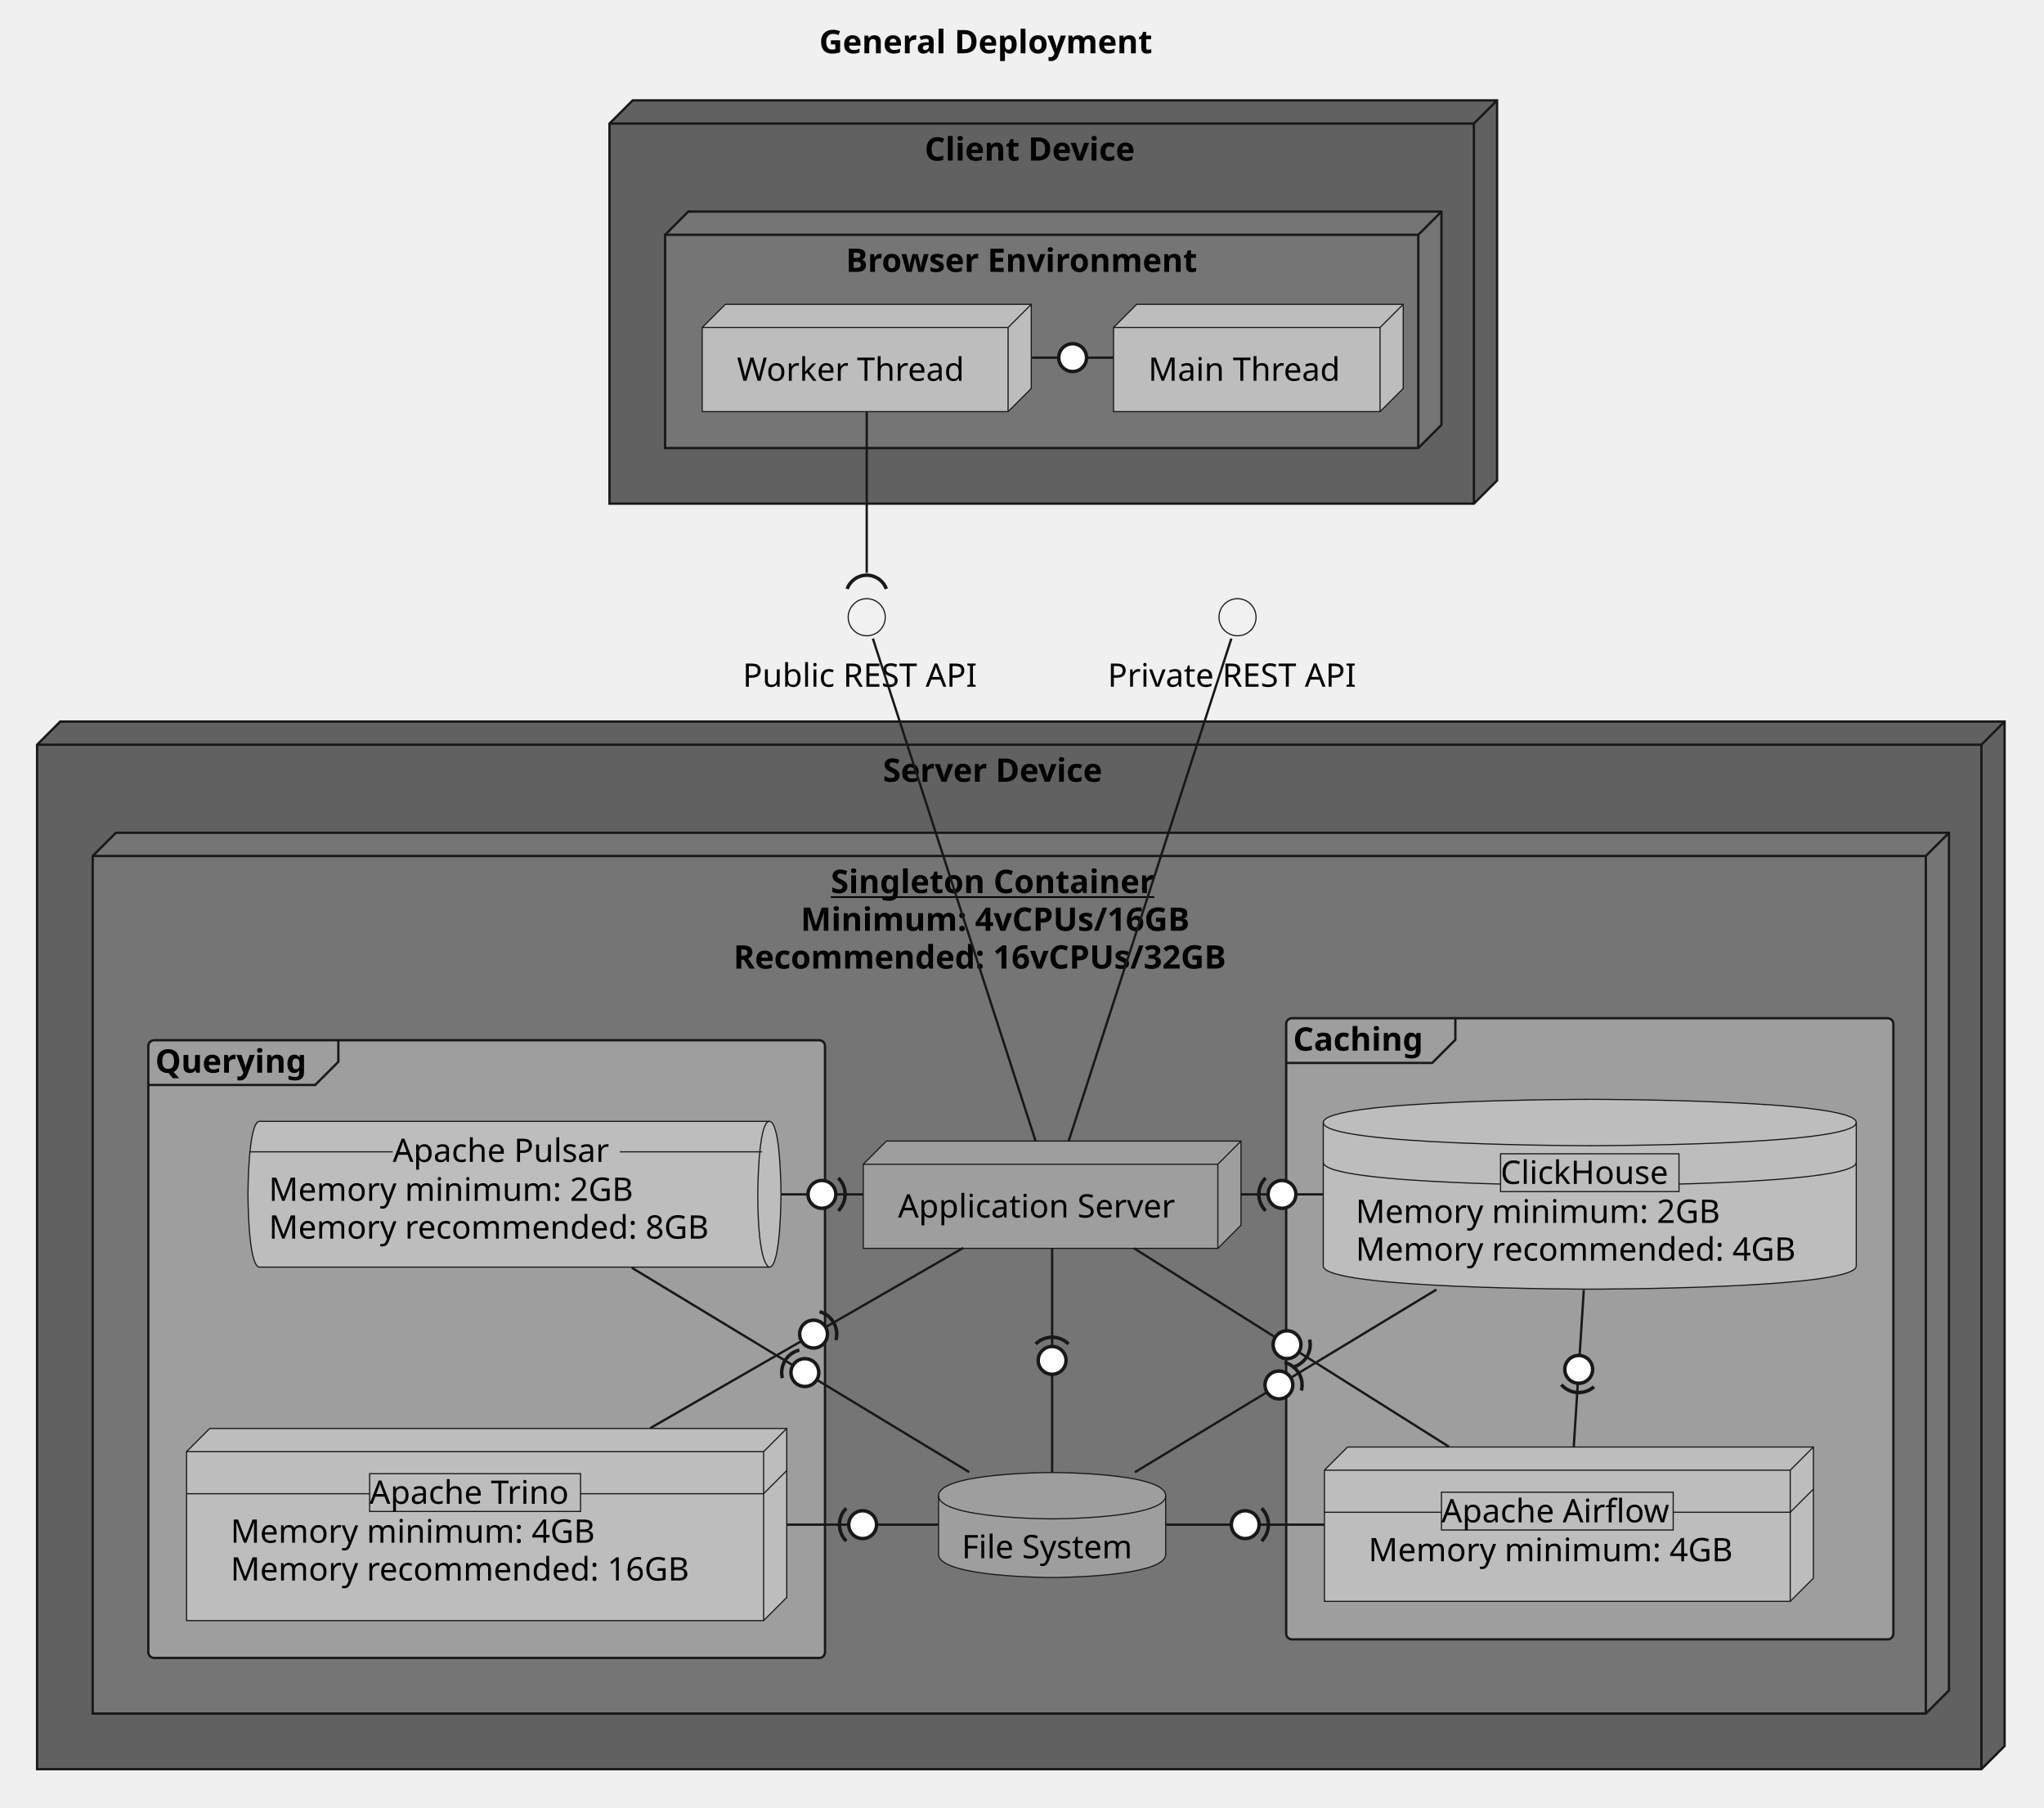
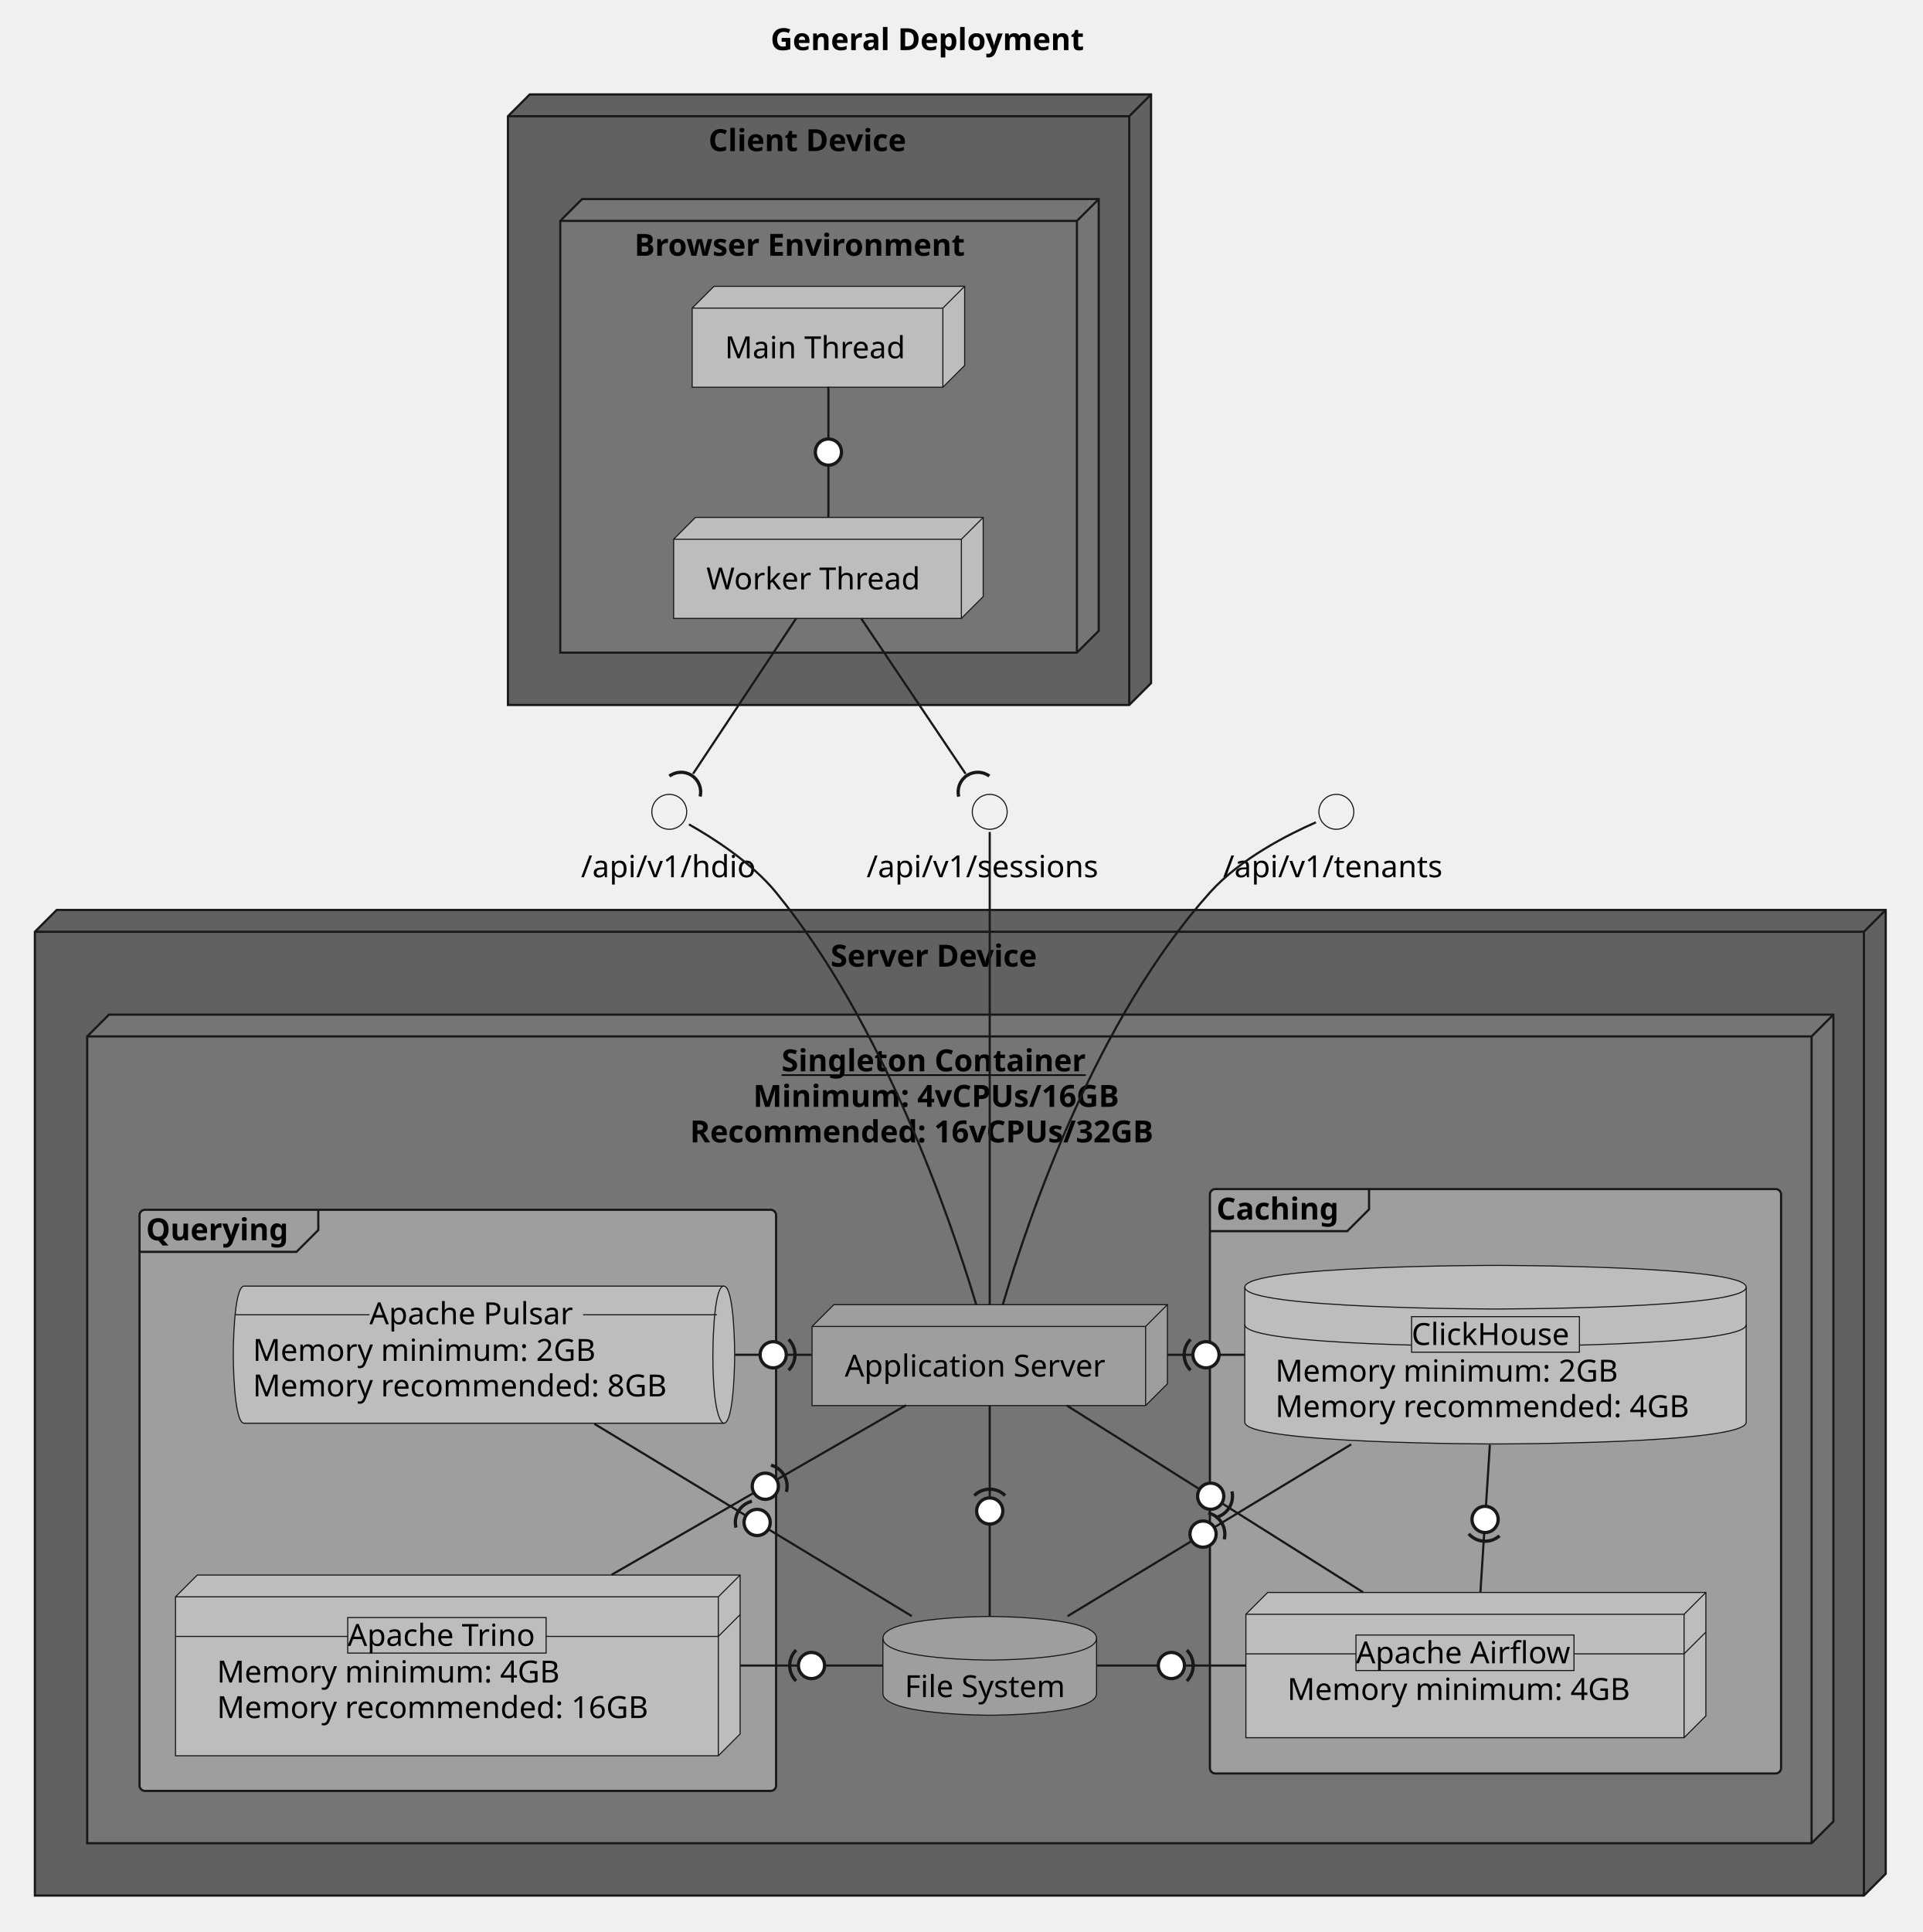
- <svg xmlns="http://www.w3.org/2000/svg" xmlns:xlink="http://www.w3.org/1999/xlink" contentStyleType="text/css" height="780px" preserveAspectRatio="none" style="width:882px;height:780px;background:#FFFFFF;" version="1.1" viewBox="0 0 882 780" width="882px" zoomAndPan="magnify">
+ <svg xmlns="http://www.w3.org/2000/svg" xmlns:xlink="http://www.w3.org/1999/xlink" contentStyleType="text/css" height="886px" preserveAspectRatio="none" style="width:882px;height:886px;background:#FFFFFF;" version="1.1" viewBox="0 0 882 886" width="882px" zoomAndPan="magnify">
  <defs />
  <g>
    <text fill="#000000" font-family="sans-serif" font-size="14" font-weight="bold" lengthAdjust="spacing" textLength="161" x="353.5" y="22.995">General Deployment</text>
    <g id="cluster_Client_Device">
-       <polygon fill="#616161" points="263,53.297,273,43.297,646,43.297,646,207.297,636,217.297,263,217.297,263,53.297" style="stroke:#181818;stroke-width:1.0;" />
-       <line style="stroke:#181818;stroke-width:1.0;" x1="636" x2="646" y1="53.297" y2="43.297" />
-       <line style="stroke:#181818;stroke-width:1.0;" x1="263" x2="636" y1="53.297" y2="53.297" />
-       <line style="stroke:#181818;stroke-width:1.0;" x1="636" x2="636" y1="53.297" y2="217.297" />
-       <text fill="#000000" font-family="sans-serif" font-size="14" font-weight="bold" lengthAdjust="spacing" textLength="103" x="399" y="69.292">Client Device</text>
+       <polygon fill="#616161" points="233,53.297,243,43.297,528,43.297,528,313.297,518,323.297,233,323.297,233,53.297" style="stroke:#181818;stroke-width:1.0;" />
+       <line style="stroke:#181818;stroke-width:1.0;" x1="518" x2="528" y1="53.297" y2="43.297" />
+       <line style="stroke:#181818;stroke-width:1.0;" x1="233" x2="518" y1="53.297" y2="53.297" />
+       <line style="stroke:#181818;stroke-width:1.0;" x1="518" x2="518" y1="53.297" y2="323.297" />
+       <text fill="#000000" font-family="sans-serif" font-size="14" font-weight="bold" lengthAdjust="spacing" textLength="103" x="325" y="69.292">Client Device</text>
    </g>
    <g id="cluster_Browser_Environment">
-       <polygon fill="#757575" points="287,101.297,297,91.297,622,91.297,622,183.297,612,193.297,287,193.297,287,101.297" style="stroke:#181818;stroke-width:1.0;" />
-       <line style="stroke:#181818;stroke-width:1.0;" x1="612" x2="622" y1="101.297" y2="91.297" />
-       <line style="stroke:#181818;stroke-width:1.0;" x1="287" x2="612" y1="101.297" y2="101.297" />
-       <line style="stroke:#181818;stroke-width:1.0;" x1="612" x2="612" y1="101.297" y2="193.297" />
-       <text fill="#000000" font-family="sans-serif" font-size="14" font-weight="bold" lengthAdjust="spacing" textLength="171" x="365" y="117.292">Browser Environment</text>
+       <polygon fill="#757575" points="257,101.297,267,91.297,504,91.297,504,289.297,494,299.297,257,299.297,257,101.297" style="stroke:#181818;stroke-width:1.0;" />
+       <line style="stroke:#181818;stroke-width:1.0;" x1="494" x2="504" y1="101.297" y2="91.297" />
+       <line style="stroke:#181818;stroke-width:1.0;" x1="257" x2="494" y1="101.297" y2="101.297" />
+       <line style="stroke:#181818;stroke-width:1.0;" x1="494" x2="494" y1="101.297" y2="299.297" />
+       <text fill="#000000" font-family="sans-serif" font-size="14" font-weight="bold" lengthAdjust="spacing" textLength="171" x="291" y="117.292">Browser Environment</text>
    </g>
    <g id="cluster_Server_Device">
-       <polygon fill="#616161" points="16,321.297,26,311.297,865,311.297,865,753.297,855,763.297,16,763.297,16,321.297" style="stroke:#181818;stroke-width:1.0;" />
-       <line style="stroke:#181818;stroke-width:1.0;" x1="855" x2="865" y1="321.297" y2="311.297" />
-       <line style="stroke:#181818;stroke-width:1.0;" x1="16" x2="855" y1="321.297" y2="321.297" />
-       <line style="stroke:#181818;stroke-width:1.0;" x1="855" x2="855" y1="321.297" y2="763.297" />
-       <text fill="#000000" font-family="sans-serif" font-size="14" font-weight="bold" lengthAdjust="spacing" textLength="111" x="381" y="337.292">Server Device</text>
+       <polygon fill="#616161" points="16,427.297,26,417.297,865,417.297,865,859.297,855,869.297,16,869.297,16,427.297" style="stroke:#181818;stroke-width:1.0;" />
+       <line style="stroke:#181818;stroke-width:1.0;" x1="855" x2="865" y1="427.297" y2="417.297" />
+       <line style="stroke:#181818;stroke-width:1.0;" x1="16" x2="855" y1="427.297" y2="427.297" />
+       <line style="stroke:#181818;stroke-width:1.0;" x1="855" x2="855" y1="427.297" y2="869.297" />
+       <text fill="#000000" font-family="sans-serif" font-size="14" font-weight="bold" lengthAdjust="spacing" textLength="111" x="381" y="443.292">Server Device</text>
    </g>
    <g id="cluster_Singleton_Container">
-       <polygon fill="#757575" points="40,369.297,50,359.297,841,359.297,841,729.297,831,739.297,40,739.297,40,369.297" style="stroke:#181818;stroke-width:1.0;" />
-       <line style="stroke:#181818;stroke-width:1.0;" x1="831" x2="841" y1="369.297" y2="359.297" />
-       <line style="stroke:#181818;stroke-width:1.0;" x1="40" x2="831" y1="369.297" y2="369.297" />
-       <line style="stroke:#181818;stroke-width:1.0;" x1="831" x2="831" y1="369.297" y2="739.297" />
-       <text fill="#000000" font-family="sans-serif" font-size="14" font-weight="bold" lengthAdjust="spacing" text-decoration="underline" textLength="156" x="358.5" y="385.292">Singleton Container</text>
-       <text fill="#000000" font-family="sans-serif" font-size="14" font-weight="bold" lengthAdjust="spacing" textLength="187" x="345.5" y="401.589">Minimum: 4vCPUs/16GB</text>
-       <text fill="#000000" font-family="sans-serif" font-size="14" font-weight="bold" lengthAdjust="spacing" textLength="245" x="316.5" y="417.886">Recommended: 16vCPUs/32GB</text>
+       <polygon fill="#757575" points="40,475.297,50,465.297,841,465.297,841,835.297,831,845.297,40,845.297,40,475.297" style="stroke:#181818;stroke-width:1.0;" />
+       <line style="stroke:#181818;stroke-width:1.0;" x1="831" x2="841" y1="475.297" y2="465.297" />
+       <line style="stroke:#181818;stroke-width:1.0;" x1="40" x2="831" y1="475.297" y2="475.297" />
+       <line style="stroke:#181818;stroke-width:1.0;" x1="831" x2="831" y1="475.297" y2="845.297" />
+       <text fill="#000000" font-family="sans-serif" font-size="14" font-weight="bold" lengthAdjust="spacing" text-decoration="underline" textLength="156" x="358.5" y="491.292">Singleton Container</text>
+       <text fill="#000000" font-family="sans-serif" font-size="14" font-weight="bold" lengthAdjust="spacing" textLength="187" x="345.5" y="507.589">Minimum: 4vCPUs/16GB</text>
+       <text fill="#000000" font-family="sans-serif" font-size="14" font-weight="bold" lengthAdjust="spacing" textLength="245" x="316.5" y="523.886">Recommended: 16vCPUs/32GB</text>
    </g>
    <g id="cluster_Querying">
-       <rect fill="#9E9E9E" height="266.5" rx="2.5" ry="2.5" style="stroke:#181818;stroke-width:1.0;" width="292" x="64" y="448.797" />
-       <path d="M146,448.797 L146,458.094 L136,468.094 L64,468.094 " fill="none" style="stroke:#181818;stroke-width:1.0;" />
-       <text fill="#000000" font-family="sans-serif" font-size="14" font-weight="bold" lengthAdjust="spacing" textLength="72" x="67" y="462.792">Querying</text>
+       <rect fill="#9E9E9E" height="266.5" rx="2.5" ry="2.5" style="stroke:#181818;stroke-width:1.0;" width="292" x="64" y="554.797" />
+       <path d="M146,554.797 L146,564.094 L136,574.094 L64,574.094 " fill="none" style="stroke:#181818;stroke-width:1.0;" />
+       <text fill="#000000" font-family="sans-serif" font-size="14" font-weight="bold" lengthAdjust="spacing" textLength="72" x="67" y="568.792">Querying</text>
    </g>
    <g id="cluster_Caching">
-       <rect fill="#9E9E9E" height="268" rx="2.5" ry="2.5" style="stroke:#181818;stroke-width:1.0;" width="262" x="555" y="439.297" />
-       <path d="M628,439.297 L628,448.594 L618,458.594 L555,458.594 " fill="none" style="stroke:#181818;stroke-width:1.0;" />
-       <text fill="#000000" font-family="sans-serif" font-size="14" font-weight="bold" lengthAdjust="spacing" textLength="63" x="558" y="453.292">Caching</text>
+       <rect fill="#9E9E9E" height="268" rx="2.5" ry="2.5" style="stroke:#181818;stroke-width:1.0;" width="262" x="555" y="545.297" />
+       <path d="M628,545.297 L628,554.594 L618,564.594 L555,564.594 " fill="none" style="stroke:#181818;stroke-width:1.0;" />
+       <text fill="#000000" font-family="sans-serif" font-size="14" font-weight="bold" lengthAdjust="spacing" textLength="63" x="558" y="559.292">Caching</text>
    </g>
    <g id="elem_Main_Thread">
-       <polygon fill="#BDBDBD" points="480.5,141.297,490.5,131.297,605.5,131.297,605.5,167.594,595.5,177.594,480.5,177.594,480.5,141.297" style="stroke:#181818;stroke-width:0.5;" />
-       <line style="stroke:#181818;stroke-width:0.5;" x1="595.5" x2="605.5" y1="141.297" y2="131.297" />
-       <line style="stroke:#181818;stroke-width:0.5;" x1="480.5" x2="595.5" y1="141.297" y2="141.297" />
-       <line style="stroke:#181818;stroke-width:0.5;" x1="595.5" x2="595.5" y1="141.297" y2="177.594" />
-       <text fill="#000000" font-family="sans-serif" font-size="14" lengthAdjust="spacing" textLength="85" x="495.5" y="164.292">Main Thread</text>
+       <polygon fill="#BDBDBD" points="317.5,141.297,327.5,131.297,442.5,131.297,442.5,167.594,432.5,177.594,317.5,177.594,317.5,141.297" style="stroke:#181818;stroke-width:0.5;" />
+       <line style="stroke:#181818;stroke-width:0.5;" x1="432.5" x2="442.5" y1="141.297" y2="131.297" />
+       <line style="stroke:#181818;stroke-width:0.5;" x1="317.5" x2="432.5" y1="141.297" y2="141.297" />
+       <line style="stroke:#181818;stroke-width:0.5;" x1="432.5" x2="432.5" y1="141.297" y2="177.594" />
+       <text fill="#000000" font-family="sans-serif" font-size="14" lengthAdjust="spacing" textLength="85" x="332.5" y="164.292">Main Thread</text>
    </g>
    <g id="elem_Worker_Thread">
-       <polygon fill="#BDBDBD" points="303,141.297,313,131.297,445,131.297,445,167.594,435,177.594,303,177.594,303,141.297" style="stroke:#181818;stroke-width:0.5;" />
-       <line style="stroke:#181818;stroke-width:0.5;" x1="435" x2="445" y1="141.297" y2="131.297" />
-       <line style="stroke:#181818;stroke-width:0.5;" x1="303" x2="435" y1="141.297" y2="141.297" />
-       <line style="stroke:#181818;stroke-width:0.5;" x1="435" x2="435" y1="141.297" y2="177.594" />
-       <text fill="#000000" font-family="sans-serif" font-size="14" lengthAdjust="spacing" textLength="102" x="318" y="164.292">Worker Thread</text>
+       <polygon fill="#BDBDBD" points="309,247.297,319,237.297,451,237.297,451,273.594,441,283.594,309,283.594,309,247.297" style="stroke:#181818;stroke-width:0.5;" />
+       <line style="stroke:#181818;stroke-width:0.5;" x1="441" x2="451" y1="247.297" y2="237.297" />
+       <line style="stroke:#181818;stroke-width:0.5;" x1="309" x2="441" y1="247.297" y2="247.297" />
+       <line style="stroke:#181818;stroke-width:0.5;" x1="441" x2="441" y1="247.297" y2="283.594" />
+       <text fill="#000000" font-family="sans-serif" font-size="14" lengthAdjust="spacing" textLength="102" x="324" y="270.292">Worker Thread</text>
    </g>
    <g id="elem_Application_Server">
      <a href="./application.svg" target="_top" title="./application.svg" xlink:actuate="onRequest" xlink:href="./application.svg" xlink:show="new" xlink:title="./application.svg" xlink:type="simple">
-         <polygon fill="#9E9E9E" points="372.5,502.297,382.5,492.297,535.5,492.297,535.5,528.594,525.5,538.594,372.5,538.594,372.5,502.297" style="stroke:#181818;stroke-width:0.5;" />
-         <line style="stroke:#181818;stroke-width:0.5;" x1="525.5" x2="535.5" y1="502.297" y2="492.297" />
-         <line style="stroke:#181818;stroke-width:0.5;" x1="372.5" x2="525.5" y1="502.297" y2="502.297" />
-         <line style="stroke:#181818;stroke-width:0.5;" x1="525.5" x2="525.5" y1="502.297" y2="538.594" />
-         <text fill="#000000" font-family="sans-serif" font-size="14" lengthAdjust="spacing" textLength="123" x="387.5" y="525.292">Application Server</text>
+         <polygon fill="#9E9E9E" points="372.5,608.297,382.5,598.297,535.5,598.297,535.5,634.594,525.5,644.594,372.5,644.594,372.5,608.297" style="stroke:#181818;stroke-width:0.5;" />
+         <line style="stroke:#181818;stroke-width:0.5;" x1="525.5" x2="535.5" y1="608.297" y2="598.297" />
+         <line style="stroke:#181818;stroke-width:0.5;" x1="372.5" x2="525.5" y1="608.297" y2="608.297" />
+         <line style="stroke:#181818;stroke-width:0.5;" x1="525.5" x2="525.5" y1="608.297" y2="644.594" />
+         <text fill="#000000" font-family="sans-serif" font-size="14" lengthAdjust="spacing" textLength="123" x="387.5" y="631.292">Application Server</text>
      </a>
    </g>
    <g id="elem_File_System">
      <a href="./fs.svg" target="_top" title="./fs.svg" xlink:actuate="onRequest" xlink:href="./fs.svg" xlink:show="new" xlink:title="./fs.svg" xlink:type="simple">
-         <path d="M405,645.297 C405,635.297 454,635.297 454,635.297 C454,635.297 503,635.297 503,645.297 L503,670.594 C503,680.594 454,680.594 454,680.594 C454,680.594 405,680.594 405,670.594 L405,645.297 " fill="#9E9E9E" style="stroke:#181818;stroke-width:0.5;" />
-         <path d="M405,645.297 C405,655.297 454,655.297 454,655.297 C454,655.297 503,655.297 503,645.297 " fill="none" style="stroke:#181818;stroke-width:0.5;" />
-         <text fill="#000000" font-family="sans-serif" font-size="14" lengthAdjust="spacing" textLength="78" x="415" y="672.292">File System</text>
+         <path d="M405,751.297 C405,741.297 454,741.297 454,741.297 C454,741.297 503,741.297 503,751.297 L503,776.594 C503,786.594 454,786.594 454,786.594 C454,786.594 405,786.594 405,776.594 L405,751.297 " fill="#9E9E9E" style="stroke:#181818;stroke-width:0.5;" />
+         <path d="M405,751.297 C405,761.297 454,761.297 454,761.297 C454,761.297 503,761.297 503,751.297 " fill="none" style="stroke:#181818;stroke-width:0.5;" />
+         <text fill="#000000" font-family="sans-serif" font-size="14" lengthAdjust="spacing" textLength="78" x="415" y="778.292">File System</text>
      </a>
    </g>
    <g id="elem_Apache_Pulsar">
-       <path d="M112,483.797 L332,483.797 C337,483.797 337,515.242 337,515.242 C337,515.242 337,546.688 332,546.688 L112,546.688 C107,546.688 107,515.242 107,515.242 C107,515.242 107,483.797 112,483.797 " fill="#BDBDBD" style="stroke:#181818;stroke-width:0.5;" />
-       <path d="M332,483.797 C327,483.797 327,515.242 327,515.242 C327,546.688 332,546.688 332,546.688 " fill="none" style="stroke:#181818;stroke-width:0.5;" />
-       <text fill="#000000" font-family="sans-serif" font-size="14" lengthAdjust="spacing" textLength="161" x="116" y="518.089">Memory minimum: 2GB</text>
-       <text fill="#000000" font-family="sans-serif" font-size="14" lengthAdjust="spacing" textLength="200" x="116" y="534.386">Memory recommended: 8GB</text>
-       <line style="stroke:#181818;stroke-width:0.5;" x1="108" x2="169.455" y1="496.945" y2="496.945" />
-       <text fill="#000000" font-family="sans-serif" font-size="14" lengthAdjust="spacing" textLength="98" x="169.455" y="501.292">Apache Pulsar</text>
-       <line style="stroke:#181818;stroke-width:0.5;" x1="267.455" x2="328.909" y1="496.945" y2="496.945" />
+       <path d="M112,589.797 L332,589.797 C337,589.797 337,621.242 337,621.242 C337,621.242 337,652.688 332,652.688 L112,652.688 C107,652.688 107,621.242 107,621.242 C107,621.242 107,589.797 112,589.797 " fill="#BDBDBD" style="stroke:#181818;stroke-width:0.5;" />
+       <path d="M332,589.797 C327,589.797 327,621.242 327,621.242 C327,652.688 332,652.688 332,652.688 " fill="none" style="stroke:#181818;stroke-width:0.5;" />
+       <text fill="#000000" font-family="sans-serif" font-size="14" lengthAdjust="spacing" textLength="161" x="116" y="624.089">Memory minimum: 2GB</text>
+       <text fill="#000000" font-family="sans-serif" font-size="14" lengthAdjust="spacing" textLength="200" x="116" y="640.386">Memory recommended: 8GB</text>
+       <line style="stroke:#181818;stroke-width:0.5;" x1="108" x2="169.455" y1="602.945" y2="602.945" />
+       <text fill="#000000" font-family="sans-serif" font-size="14" lengthAdjust="spacing" textLength="98" x="169.455" y="607.292">Apache Pulsar</text>
+       <line style="stroke:#181818;stroke-width:0.5;" x1="267.455" x2="328.909" y1="602.945" y2="602.945" />
    </g>
    <g id="elem_Apache_Trino">
-       <polygon fill="#BDBDBD" points="80.5,626.297,90.5,616.297,339.5,616.297,339.5,689.188,329.5,699.188,80.5,699.188,80.5,626.297" style="stroke:#181818;stroke-width:0.5;" />
-       <line style="stroke:#181818;stroke-width:0.5;" x1="329.5" x2="339.5" y1="626.297" y2="616.297" />
-       <line style="stroke:#181818;stroke-width:0.5;" x1="80.5" x2="329.5" y1="626.297" y2="626.297" />
-       <line style="stroke:#181818;stroke-width:0.5;" x1="329.5" x2="329.5" y1="626.297" y2="699.188" />
-       <text fill="#000000" font-family="sans-serif" font-size="14" lengthAdjust="spacing" textLength="161" x="99.5" y="665.589">Memory minimum: 4GB</text>
-       <text fill="#000000" font-family="sans-serif" font-size="14" lengthAdjust="spacing" textLength="209" x="99.5" y="681.886">Memory recommended: 16GB</text>
-       <line style="stroke:#181818;stroke-width:0.5;" x1="80.5" x2="329.5" y1="644.445" y2="644.445" />
-       <line style="stroke:#181818;stroke-width:0.5;" x1="329.5" x2="339.5" y1="644.445" y2="634.445" />
-       <rect fill="#BDBDBD" height="16.297" style="stroke:#181818;stroke-width:0.5;" width="91" x="159.5" y="635.797" />
-       <text fill="#000000" font-family="sans-serif" font-size="14" lengthAdjust="spacing" textLength="91" x="159.5" y="648.792">Apache Trino</text>
+       <polygon fill="#BDBDBD" points="80.5,732.297,90.5,722.297,339.5,722.297,339.5,795.188,329.5,805.188,80.5,805.188,80.5,732.297" style="stroke:#181818;stroke-width:0.5;" />
+       <line style="stroke:#181818;stroke-width:0.5;" x1="329.5" x2="339.5" y1="732.297" y2="722.297" />
+       <line style="stroke:#181818;stroke-width:0.5;" x1="80.5" x2="329.5" y1="732.297" y2="732.297" />
+       <line style="stroke:#181818;stroke-width:0.5;" x1="329.5" x2="329.5" y1="732.297" y2="805.188" />
+       <text fill="#000000" font-family="sans-serif" font-size="14" lengthAdjust="spacing" textLength="161" x="99.5" y="771.589">Memory minimum: 4GB</text>
+       <text fill="#000000" font-family="sans-serif" font-size="14" lengthAdjust="spacing" textLength="209" x="99.5" y="787.886">Memory recommended: 16GB</text>
+       <line style="stroke:#181818;stroke-width:0.5;" x1="80.5" x2="329.5" y1="750.445" y2="750.445" />
+       <line style="stroke:#181818;stroke-width:0.5;" x1="329.5" x2="339.5" y1="750.445" y2="740.445" />
+       <rect fill="#BDBDBD" height="16.297" style="stroke:#181818;stroke-width:0.5;" width="91" x="159.5" y="741.797" />
+       <text fill="#000000" font-family="sans-serif" font-size="14" lengthAdjust="spacing" textLength="91" x="159.5" y="754.792">Apache Trino</text>
    </g>
    <g id="elem_Apache_Airflow">
-       <polygon fill="#BDBDBD" points="571.5,634.297,581.5,624.297,782.5,624.297,782.5,680.891,772.5,690.891,571.5,690.891,571.5,634.297" style="stroke:#181818;stroke-width:0.5;" />
-       <line style="stroke:#181818;stroke-width:0.5;" x1="772.5" x2="782.5" y1="634.297" y2="624.297" />
-       <line style="stroke:#181818;stroke-width:0.5;" x1="571.5" x2="772.5" y1="634.297" y2="634.297" />
-       <line style="stroke:#181818;stroke-width:0.5;" x1="772.5" x2="772.5" y1="634.297" y2="690.891" />
-       <text fill="#000000" font-family="sans-serif" font-size="14" lengthAdjust="spacing" textLength="161" x="590.5" y="673.589">Memory minimum: 4GB</text>
-       <line style="stroke:#181818;stroke-width:0.5;" x1="571.5" x2="772.5" y1="652.445" y2="652.445" />
-       <line style="stroke:#181818;stroke-width:0.5;" x1="772.5" x2="782.5" y1="652.445" y2="642.445" />
-       <rect fill="#BDBDBD" height="16.297" style="stroke:#181818;stroke-width:0.5;" width="100" x="622" y="643.797" />
-       <text fill="#000000" font-family="sans-serif" font-size="14" lengthAdjust="spacing" textLength="100" x="622" y="656.792">Apache Airflow</text>
+       <polygon fill="#BDBDBD" points="571.5,740.297,581.5,730.297,782.5,730.297,782.5,786.891,772.5,796.891,571.5,796.891,571.5,740.297" style="stroke:#181818;stroke-width:0.5;" />
+       <line style="stroke:#181818;stroke-width:0.5;" x1="772.5" x2="782.5" y1="740.297" y2="730.297" />
+       <line style="stroke:#181818;stroke-width:0.5;" x1="571.5" x2="772.5" y1="740.297" y2="740.297" />
+       <line style="stroke:#181818;stroke-width:0.5;" x1="772.5" x2="772.5" y1="740.297" y2="796.891" />
+       <text fill="#000000" font-family="sans-serif" font-size="14" lengthAdjust="spacing" textLength="161" x="590.5" y="779.589">Memory minimum: 4GB</text>
+       <line style="stroke:#181818;stroke-width:0.5;" x1="571.5" x2="772.5" y1="758.445" y2="758.445" />
+       <line style="stroke:#181818;stroke-width:0.5;" x1="772.5" x2="782.5" y1="758.445" y2="748.445" />
+       <rect fill="#BDBDBD" height="16.297" style="stroke:#181818;stroke-width:0.5;" width="100" x="622" y="749.797" />
+       <text fill="#000000" font-family="sans-serif" font-size="14" lengthAdjust="spacing" textLength="100" x="622" y="762.792">Apache Airflow</text>
    </g>
    <g id="elem_ClickHouse">
-       <path d="M571,484.297 C571,474.297 686,474.297 686,474.297 C686,474.297 801,474.297 801,484.297 L801,546.188 C801,556.188 686,556.188 686,556.188 C686,556.188 571,556.188 571,546.188 L571,484.297 " fill="#BDBDBD" style="stroke:#181818;stroke-width:0.5;" />
-       <path d="M571,484.297 C571,494.297 686,494.297 686,494.297 C686,494.297 801,494.297 801,484.297 " fill="none" style="stroke:#181818;stroke-width:0.5;" />
-       <text fill="#000000" font-family="sans-serif" font-size="14" lengthAdjust="spacing" textLength="161" x="585" y="527.589">Memory minimum: 2GB</text>
-       <text fill="#000000" font-family="sans-serif" font-size="14" lengthAdjust="spacing" textLength="200" x="585" y="543.886">Memory recommended: 4GB</text>
-       <path d="M571,501.445 C571,511.445 686,511.445 686,511.445 C686,511.445 801,511.445 801,501.445 " fill="none" style="stroke:#181818;stroke-width:0.5;" />
-       <rect fill="#BDBDBD" height="16.297" style="stroke:#181818;stroke-width:0.5;" width="77" x="647.5" y="497.797" />
-       <text fill="#000000" font-family="sans-serif" font-size="14" lengthAdjust="spacing" textLength="77" x="647.5" y="510.792">ClickHouse</text>
+       <path d="M571,590.297 C571,580.297 686,580.297 686,580.297 C686,580.297 801,580.297 801,590.297 L801,652.188 C801,662.188 686,662.188 686,662.188 C686,662.188 571,662.188 571,652.188 L571,590.297 " fill="#BDBDBD" style="stroke:#181818;stroke-width:0.5;" />
+       <path d="M571,590.297 C571,600.297 686,600.297 686,600.297 C686,600.297 801,600.297 801,590.297 " fill="none" style="stroke:#181818;stroke-width:0.5;" />
+       <text fill="#000000" font-family="sans-serif" font-size="14" lengthAdjust="spacing" textLength="161" x="585" y="633.589">Memory minimum: 2GB</text>
+       <text fill="#000000" font-family="sans-serif" font-size="14" lengthAdjust="spacing" textLength="200" x="585" y="649.886">Memory recommended: 4GB</text>
+       <path d="M571,607.445 C571,617.445 686,617.445 686,617.445 C686,617.445 801,617.445 801,607.445 " fill="none" style="stroke:#181818;stroke-width:0.5;" />
+       <rect fill="#BDBDBD" height="16.297" style="stroke:#181818;stroke-width:0.5;" width="77" x="647.5" y="603.797" />
+       <text fill="#000000" font-family="sans-serif" font-size="14" lengthAdjust="spacing" textLength="77" x="647.5" y="616.792">ClickHouse</text>
    </g>
    <g id="elem_Public_REST_API">
-       <ellipse cx="374" cy="266.297" fill="#F1F1F1" rx="8" ry="8" style="stroke:#181818;stroke-width:0.5;" />
-       <text fill="#000000" font-family="sans-serif" font-size="14" lengthAdjust="spacing" textLength="107" x="320.5" y="296.292">Public REST API</text>
-     </g>
-     <g id="elem_Private_REST_API">
-       <ellipse cx="534" cy="266.297" fill="#F1F1F1" rx="8" ry="8" style="stroke:#181818;stroke-width:0.5;" />
-       <text fill="#000000" font-family="sans-serif" font-size="14" lengthAdjust="spacing" textLength="112" x="478" y="296.292">Private REST API</text>
-     </g>
-     <g id="link_Worker_Thread_Main_Thread">
-       <path d="M445.3,154.297 C457,154.297 468.7,154.297 480.41,154.297 " fill="none" id="Worker_Thread-Main_Thread" style="stroke:#181818;stroke-width:1.0;" />
-       <ellipse cx="462.851" cy="154.297" fill="#FFFFFF" rx="6" ry="6" style="stroke:#181818;stroke-width:1.5;" />
+       <ellipse cx="307" cy="372.297" fill="#F1F1F1" rx="8" ry="8" style="stroke:#181818;stroke-width:0.5;" />
+       <text fill="#000000" font-family="sans-serif" font-size="14" lengthAdjust="spacing" textLength="81" x="266.5" y="402.292">/api/v1/hdio</text>
+     </g>
+     <g id="elem_Sessions_REST_API">
+       <ellipse cx="454" cy="372.297" fill="#F1F1F1" rx="8" ry="8" style="stroke:#181818;stroke-width:0.5;" />
+       <text fill="#000000" font-family="sans-serif" font-size="14" lengthAdjust="spacing" textLength="113" x="397.5" y="402.292">/api/v1/sessions</text>
+     </g>
+     <g id="elem_Tenants_REST_API">
+       <ellipse cx="613" cy="372.297" fill="#F1F1F1" rx="8" ry="8" style="stroke:#181818;stroke-width:0.5;" />
+       <text fill="#000000" font-family="sans-serif" font-size="14" lengthAdjust="spacing" textLength="104" x="561" y="402.292">/api/v1/tenants</text>
+     </g>
+     <g id="link_Main_Thread_Worker_Thread">
+       <path d="M380,177.357 C380,194.997 380,219.637 380,237.277 " fill="none" id="Main_Thread-Worker_Thread" style="stroke:#181818;stroke-width:1.0;" />
+       <ellipse cx="380" cy="207.317" fill="#FFFFFF" rx="6" ry="6" style="stroke:#181818;stroke-width:1.5;" />
    </g>
    <g id="link_Apache_Pulsar_Application_Server">
-       <path d="M337.09,515.297 C348.81,515.297 360.54,515.297 372.26,515.297 " fill="none" id="Apache_Pulsar-Application_Server" style="stroke:#181818;stroke-width:1.0;" />
-       <path d="M361.746,522.368 A10,10 0 0 0 361.746 508.226" fill="none" style="stroke:#181818;stroke-width:1.5;" />
-       <ellipse cx="354.675" cy="515.297" fill="#FFFFFF" rx="6" ry="6" style="stroke:#181818;stroke-width:1.5;" />
+       <path d="M337.09,621.297 C348.81,621.297 360.54,621.297 372.26,621.297 " fill="none" id="Apache_Pulsar-Application_Server" style="stroke:#181818;stroke-width:1.0;" />
+       <path d="M361.746,628.368 A10,10 0 0 0 361.746 614.226" fill="none" style="stroke:#181818;stroke-width:1.5;" />
+       <ellipse cx="354.675" cy="621.297" fill="#FFFFFF" rx="6" ry="6" style="stroke:#181818;stroke-width:1.5;" />
    </g>
    <g id="link_Application_Server_Apache_Trino">
-       <path d="M415.61,538.407 C379.51,559.197 324.58,590.817 280.58,616.157 " fill="none" id="Application_Server-Apache_Trino" style="stroke:#181818;stroke-width:1.0;" />
-       <path d="M360.714,578.175 A10,10 0 0 0 353.657 565.919" fill="none" style="stroke:#181818;stroke-width:1.5;" />
-       <ellipse cx="351.058" cy="575.576" fill="#FFFFFF" rx="6" ry="6" style="stroke:#181818;stroke-width:1.5;" />
+       <path d="M415.61,644.407 C379.51,665.197 324.58,696.817 280.58,722.157 " fill="none" id="Application_Server-Apache_Trino" style="stroke:#181818;stroke-width:1.0;" />
+       <path d="M360.714,684.175 A10,10 0 0 0 353.657 671.919" fill="none" style="stroke:#181818;stroke-width:1.5;" />
+       <ellipse cx="351.058" cy="681.576" fill="#FFFFFF" rx="6" ry="6" style="stroke:#181818;stroke-width:1.5;" />
    </g>
    <g id="link_Application_Server_Apache_Airflow">
-       <path d="M489.34,538.557 C525.93,561.617 583.5,597.887 625.23,624.177 " fill="none" id="Application_Server-Apache_Airflow" style="stroke:#181818;stroke-width:1.0;" />
-       <path d="M557.571,589.908 A10,10 0 0 0 565.11 577.942" fill="none" style="stroke:#181818;stroke-width:1.5;" />
-       <ellipse cx="555.357" cy="580.156" fill="#FFFFFF" rx="6" ry="6" style="stroke:#181818;stroke-width:1.5;" />
+       <path d="M489.34,644.557 C525.93,667.617 583.5,703.887 625.23,730.177 " fill="none" id="Application_Server-Apache_Airflow" style="stroke:#181818;stroke-width:1.0;" />
+       <path d="M557.571,695.908 A10,10 0 0 0 565.11 683.942" fill="none" style="stroke:#181818;stroke-width:1.5;" />
+       <ellipse cx="555.357" cy="686.156" fill="#FFFFFF" rx="6" ry="6" style="stroke:#181818;stroke-width:1.5;" />
    </g>
    <g id="link_ClickHouse_Apache_Airflow">
-       <path d="M683.42,556.557 C682.05,577.967 680.39,603.947 679.09,624.097 " fill="none" id="ClickHouse-Apache_Airflow" style="stroke:#181818;stroke-width:1.0;" />
-       <path d="M673.72,597.404 A10,10 0 0 0 687.833 598.308" fill="none" style="stroke:#181818;stroke-width:1.5;" />
-       <ellipse cx="681.229" cy="590.799" fill="#FFFFFF" rx="6" ry="6" style="stroke:#181818;stroke-width:1.5;" />
+       <path d="M683.42,662.557 C682.05,683.967 680.39,709.947 679.09,730.097 " fill="none" id="ClickHouse-Apache_Airflow" style="stroke:#181818;stroke-width:1.0;" />
+       <path d="M673.72,703.404 A10,10 0 0 0 687.833 704.308" fill="none" style="stroke:#181818;stroke-width:1.5;" />
+       <ellipse cx="681.229" cy="696.799" fill="#FFFFFF" rx="6" ry="6" style="stroke:#181818;stroke-width:1.5;" />
    </g>
    <g id="link_Application_Server_ClickHouse">
-       <path d="M535.56,515.297 C547.32,515.297 559.07,515.297 570.82,515.297 " fill="none" id="Application_Server-ClickHouse" style="stroke:#181818;stroke-width:1.0;" />
-       <path d="M546.123,508.226 A10,10 0 0 0 546.123 522.368" fill="none" style="stroke:#181818;stroke-width:1.5;" />
-       <ellipse cx="553.194" cy="515.297" fill="#FFFFFF" rx="6" ry="6" style="stroke:#181818;stroke-width:1.5;" />
+       <path d="M535.56,621.297 C547.32,621.297 559.07,621.297 570.82,621.297 " fill="none" id="Application_Server-ClickHouse" style="stroke:#181818;stroke-width:1.0;" />
+       <path d="M546.123,614.226 A10,10 0 0 0 546.123 628.368" fill="none" style="stroke:#181818;stroke-width:1.5;" />
+       <ellipse cx="553.194" cy="621.297" fill="#FFFFFF" rx="6" ry="6" style="stroke:#181818;stroke-width:1.5;" />
    </g>
    <g id="link_Apache_Pulsar_File_System">
-       <path d="M272.63,546.957 C316.62,573.607 379.25,611.527 418.22,635.127 " fill="none" id="Apache_Pulsar-File_System" style="stroke:#181818;stroke-width:1.0;" />
-       <path d="M344.922,582.474 A10,10 0 0 0 337.596 594.571" fill="none" style="stroke:#181818;stroke-width:1.5;" />
-       <ellipse cx="347.308" cy="592.186" fill="#FFFFFF" rx="6" ry="6" style="stroke:#181818;stroke-width:1.5;" />
+       <path d="M272.63,652.957 C316.62,679.607 379.25,717.527 418.22,741.127 " fill="none" id="Apache_Pulsar-File_System" style="stroke:#181818;stroke-width:1.0;" />
+       <path d="M344.922,688.474 A10,10 0 0 0 337.596 700.571" fill="none" style="stroke:#181818;stroke-width:1.5;" />
+       <ellipse cx="347.308" cy="698.186" fill="#FFFFFF" rx="6" ry="6" style="stroke:#181818;stroke-width:1.5;" />
    </g>
    <g id="link_Apache_Trino_File_System">
-       <path d="M339.62,657.797 C361.37,657.797 383.11,657.797 404.85,657.797 " fill="none" id="Apache_Trino-File_System" style="stroke:#181818;stroke-width:1.0;" />
-       <path d="M365.168,650.726 A10,10 0 0 0 365.168 664.868" fill="none" style="stroke:#181818;stroke-width:1.5;" />
-       <ellipse cx="372.239" cy="657.797" fill="#FFFFFF" rx="6" ry="6" style="stroke:#181818;stroke-width:1.5;" />
+       <path d="M339.62,763.797 C361.37,763.797 383.11,763.797 404.85,763.797 " fill="none" id="Apache_Trino-File_System" style="stroke:#181818;stroke-width:1.0;" />
+       <path d="M365.168,756.726 A10,10 0 0 0 365.168 770.868" fill="none" style="stroke:#181818;stroke-width:1.5;" />
+       <ellipse cx="372.239" cy="763.797" fill="#FFFFFF" rx="6" ry="6" style="stroke:#181818;stroke-width:1.5;" />
    </g>
    <g id="link_Application_Server_File_System">
-       <path d="M454,538.557 C454,565.027 454,608.887 454,635.097 " fill="none" id="Application_Server-File_System" style="stroke:#181818;stroke-width:1.0;" />
-       <path d="M461.071,579.853 A10,10 0 0 0 446.929 579.853" fill="none" style="stroke:#181818;stroke-width:1.5;" />
-       <ellipse cx="454" cy="586.924" fill="#FFFFFF" rx="6" ry="6" style="stroke:#181818;stroke-width:1.5;" />
+       <path d="M454,644.557 C454,671.027 454,714.887 454,741.097 " fill="none" id="Application_Server-File_System" style="stroke:#181818;stroke-width:1.0;" />
+       <path d="M461.071,685.853 A10,10 0 0 0 446.929 685.853" fill="none" style="stroke:#181818;stroke-width:1.5;" />
+       <ellipse cx="454" cy="692.924" fill="#FFFFFF" rx="6" ry="6" style="stroke:#181818;stroke-width:1.5;" />
    </g>
    <g id="link_ClickHouse_File_System">
-       <path d="M619.83,556.367 C577.51,581.997 524.26,614.247 489.69,635.177 " fill="none" id="ClickHouse-File_System" style="stroke:#181818;stroke-width:1.0;" />
-       <path d="M561.565,599.92 A10,10 0 0 0 554.239 587.823" fill="none" style="stroke:#181818;stroke-width:1.5;" />
-       <ellipse cx="551.854" cy="597.534" fill="#FFFFFF" rx="6" ry="6" style="stroke:#181818;stroke-width:1.5;" />
+       <path d="M619.83,662.367 C577.51,687.997 524.26,720.247 489.69,741.177 " fill="none" id="ClickHouse-File_System" style="stroke:#181818;stroke-width:1.0;" />
+       <path d="M561.565,705.92 A10,10 0 0 0 554.239 693.823" fill="none" style="stroke:#181818;stroke-width:1.5;" />
+       <ellipse cx="551.854" cy="703.534" fill="#FFFFFF" rx="6" ry="6" style="stroke:#181818;stroke-width:1.5;" />
    </g>
    <g id="link_File_System_Apache_Airflow">
-       <path d="M503.22,657.797 C525.96,657.797 548.7,657.797 571.44,657.797 " fill="none" id="File_System-Apache_Airflow" style="stroke:#181818;stroke-width:1.0;" />
-       <path d="M544.401,664.868 A10,10 0 0 0 544.401 650.726" fill="none" style="stroke:#181818;stroke-width:1.5;" />
-       <ellipse cx="537.33" cy="657.797" fill="#FFFFFF" rx="6" ry="6" style="stroke:#181818;stroke-width:1.5;" />
+       <path d="M503.22,763.797 C525.96,763.797 548.7,763.797 571.44,763.797 " fill="none" id="File_System-Apache_Airflow" style="stroke:#181818;stroke-width:1.0;" />
+       <path d="M544.401,770.868 A10,10 0 0 0 544.401 756.726" fill="none" style="stroke:#181818;stroke-width:1.5;" />
+       <ellipse cx="537.33" cy="763.797" fill="#FFFFFF" rx="6" ry="6" style="stroke:#181818;stroke-width:1.5;" />
    </g>
    <g id="link_Worker_Thread_Public_REST_API">
-       <path d="M374,177.557 C374,202.167 374,230.527 374,247.157 " fill="none" id="Worker_Thread-to-Public_REST_API" style="stroke:#181818;stroke-width:1.0;" />
-       <path d="M382.457,254.079 A9,9 0 0 0 365.543 254.079" fill="none" style="stroke:#181818;stroke-width:1.5;" />
+       <path d="M365.23,283.557 C348.9,308.167 328.971,338.196 317.931,354.826 " fill="none" id="Worker_Thread-to-Public_REST_API" style="stroke:#181818;stroke-width:1.0;" />
+       <path d="M321.148,365.27 A9,9 0 0 0 307.057 355.915" fill="none" style="stroke:#181818;stroke-width:1.5;" />
    </g>
    <g id="link_Public_REST_API_Application_Server">
-       <path d="M376.66,275.517 C387.67,309.497 429.85,439.737 446.84,492.197 " fill="none" id="Public_REST_API-Application_Server" style="stroke:#181818;stroke-width:1.0;" />
-     </g>
-     <g id="link_Private_REST_API_Application_Server">
-       <path d="M531.34,275.517 C520.33,309.497 478.15,439.737 461.16,492.197 " fill="none" id="Private_REST_API-Application_Server" style="stroke:#181818;stroke-width:1.0;" />
+       <path d="M316.03,378.057 C326.75,384.097 344.63,395.407 356,409.297 C404.99,469.147 435.53,557.527 447.8,598.257 " fill="none" id="Public_REST_API-Application_Server" style="stroke:#181818;stroke-width:1.0;" />
+     </g>
+     <g id="link_Worker_Thread_Sessions_REST_API">
+       <path d="M394.98,283.557 C411.53,308.167 431.747,338.23 442.937,354.86 " fill="none" id="Worker_Thread-to-Sessions_REST_API" style="stroke:#181818;stroke-width:1.0;" />
+       <path d="M453.818,355.882 A9,9 0 0 0 439.785 365.324" fill="none" style="stroke:#181818;stroke-width:1.5;" />
+     </g>
+     <g id="link_Sessions_REST_API_Application_Server">
+       <path d="M454,381.517 C454,415.497 454,545.737 454,598.197 " fill="none" id="Sessions_REST_API-Application_Server" style="stroke:#181818;stroke-width:1.0;" />
+     </g>
+     <g id="link_Tenants_REST_API_Application_Server">
+       <path d="M603.63,377.097 C591.12,382.577 568.92,393.767 555,409.297 C502.95,467.357 472.16,557.017 460.02,598.217 " fill="none" id="Tenants_REST_API-Application_Server" style="stroke:#181818;stroke-width:1.0;" />
    </g>
  </g>
</svg>
